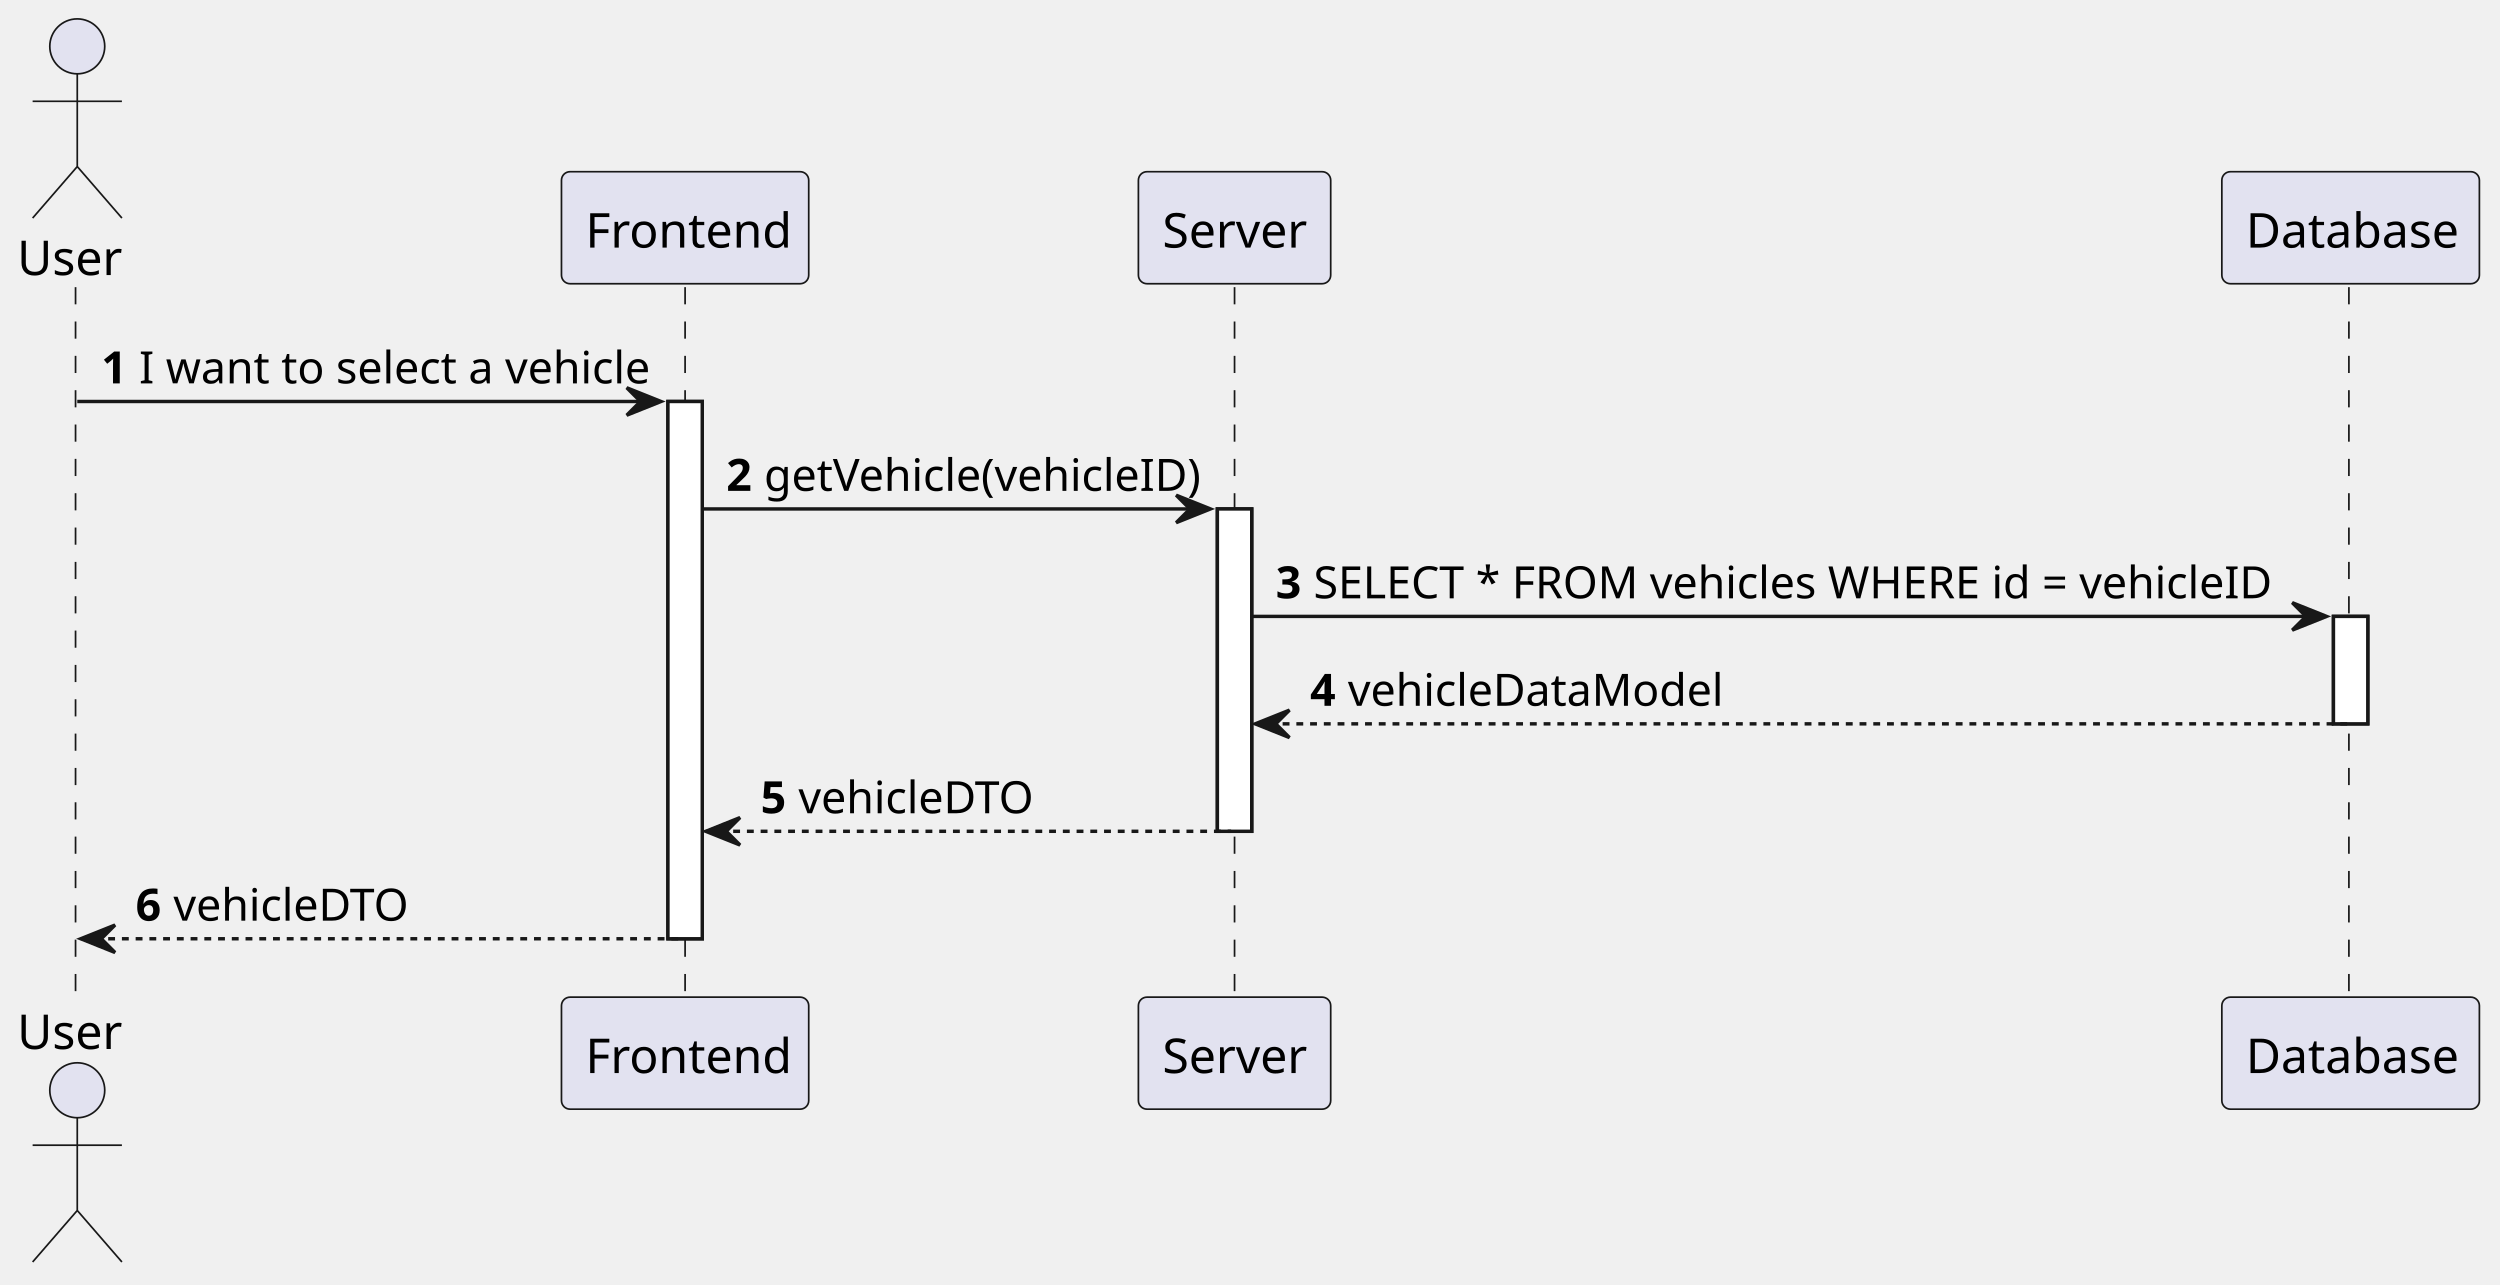
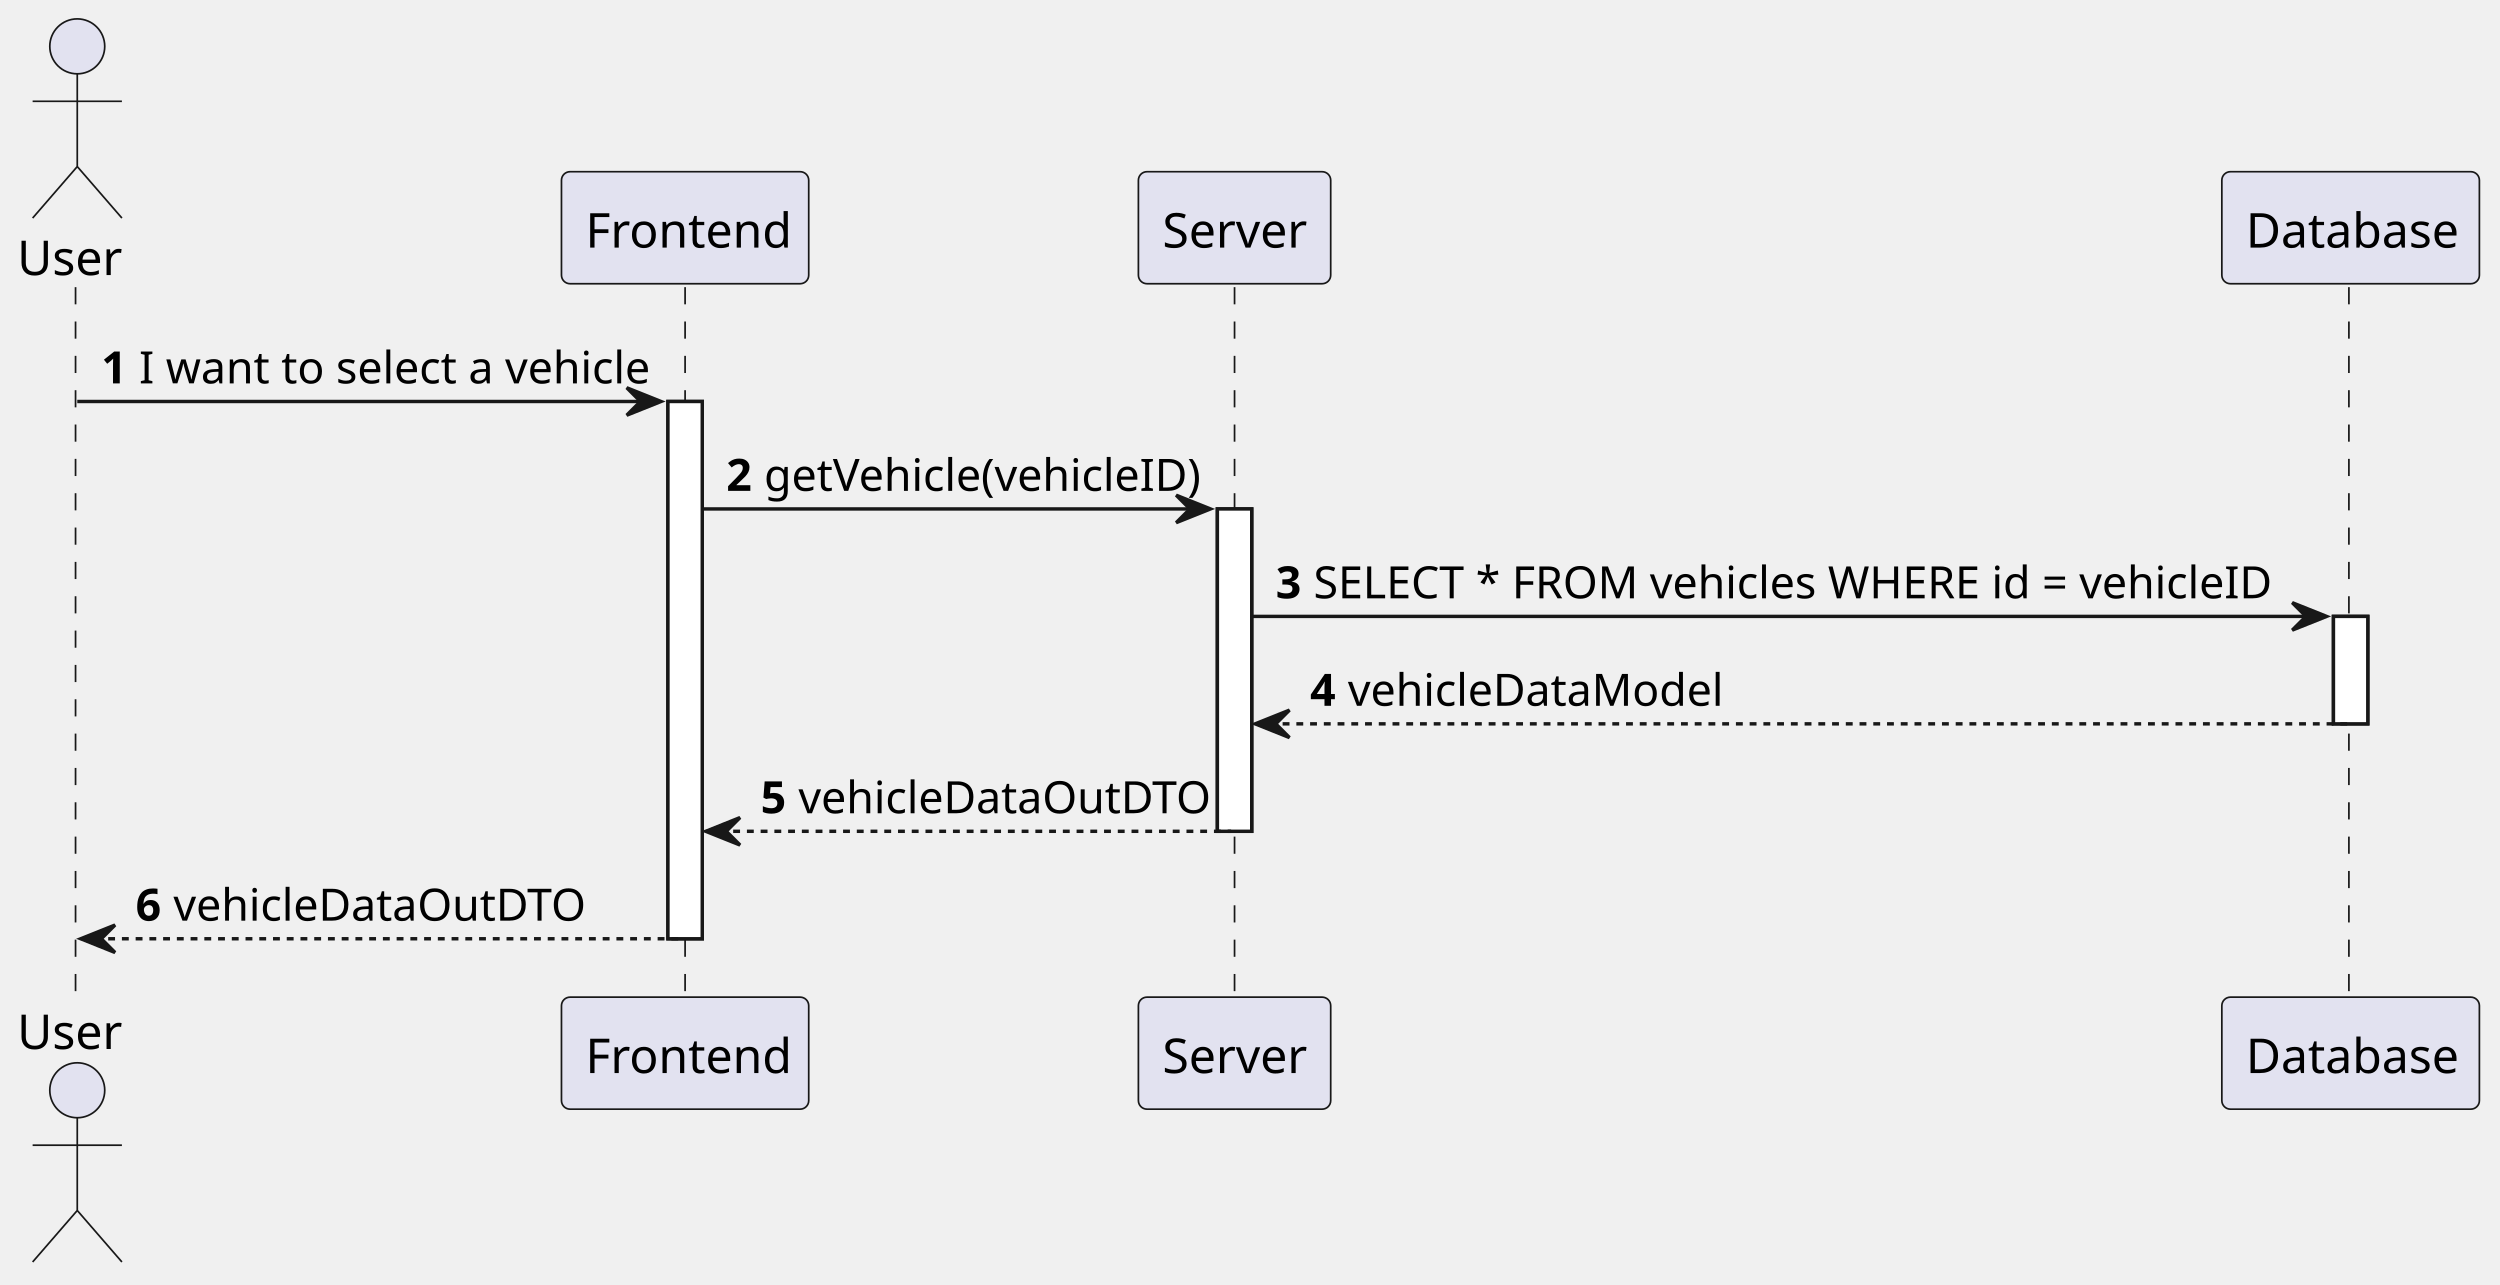
<svg xmlns="http://www.w3.org/2000/svg" contentStyleType="text/css" height="374px" preserveAspectRatio="none" style="width:728px;height:374px;background:#FFFFFF;" version="1.1" viewBox="0 0 728 374" width="728px" zoomAndPan="magnify">
  <defs />
  <g>
    <rect fill="#FFFFFF" height="156.455" style="stroke:#181818;stroke-width:1.0;" width="10" x="194.5" y="116.912" />
    <rect fill="#FFFFFF" height="93.873" style="stroke:#181818;stroke-width:1.0;" width="10" x="354.5" y="148.203" />
    <rect fill="#FFFFFF" height="31.291" style="stroke:#181818;stroke-width:1.0;" width="10" x="679.5" y="179.494" />
    <line style="stroke:#181818;stroke-width:0.5;stroke-dasharray:5.0,5.0;" x1="22" x2="22" y1="83.621" y2="291.367" />
    <line style="stroke:#181818;stroke-width:0.5;stroke-dasharray:5.0,5.0;" x1="199.5" x2="199.5" y1="83.621" y2="291.367" />
    <line style="stroke:#181818;stroke-width:0.5;stroke-dasharray:5.0,5.0;" x1="359.5" x2="359.5" y1="83.621" y2="291.367" />
    <line style="stroke:#181818;stroke-width:0.5;stroke-dasharray:5.0,5.0;" x1="684" x2="684" y1="83.621" y2="291.367" />
    <text fill="#000000" font-family="sans-serif" font-size="14" lengthAdjust="spacing" textLength="29" x="5" y="80.107">User</text>
    <ellipse cx="22.5" cy="13.5" fill="#E2E2F0" rx="8" ry="8" style="stroke:#181818;stroke-width:0.5;" />
    <path d="M22.5,21.5 L22.5,48.5 M9.5,29.5 L35.5,29.5 M22.5,48.5 L9.5,63.5 M22.5,48.5 L35.5,63.5 " fill="none" style="stroke:#181818;stroke-width:0.5;" />
    <text fill="#000000" font-family="sans-serif" font-size="14" lengthAdjust="spacing" textLength="29" x="5" y="305.475">User</text>
    <ellipse cx="22.5" cy="317.488" fill="#E2E2F0" rx="8" ry="8" style="stroke:#181818;stroke-width:0.5;" />
    <path d="M22.5,325.488 L22.5,352.488 M9.5,333.488 L35.5,333.488 M22.5,352.488 L9.5,367.488 M22.5,352.488 L35.5,367.488 " fill="none" style="stroke:#181818;stroke-width:0.5;" />
    <rect fill="#E2E2F0" height="32.621" rx="2.5" ry="2.5" style="stroke:#181818;stroke-width:0.5;" width="72" x="163.5" y="50" />
    <text fill="#000000" font-family="sans-serif" font-size="14" lengthAdjust="spacing" textLength="58" x="170.5" y="72.107">Frontend</text>
    <rect fill="#E2E2F0" height="32.621" rx="2.5" ry="2.5" style="stroke:#181818;stroke-width:0.5;" width="72" x="163.5" y="290.367" />
    <text fill="#000000" font-family="sans-serif" font-size="14" lengthAdjust="spacing" textLength="58" x="170.5" y="312.475">Frontend</text>
    <rect fill="#E2E2F0" height="32.621" rx="2.5" ry="2.5" style="stroke:#181818;stroke-width:0.5;" width="56" x="331.5" y="50" />
    <text fill="#000000" font-family="sans-serif" font-size="14" lengthAdjust="spacing" textLength="42" x="338.5" y="72.107">Server</text>
    <rect fill="#E2E2F0" height="32.621" rx="2.5" ry="2.5" style="stroke:#181818;stroke-width:0.5;" width="56" x="331.5" y="290.367" />
    <text fill="#000000" font-family="sans-serif" font-size="14" lengthAdjust="spacing" textLength="42" x="338.5" y="312.475">Server</text>
    <rect fill="#E2E2F0" height="32.621" rx="2.5" ry="2.5" style="stroke:#181818;stroke-width:0.5;" width="75" x="647" y="50" />
    <text fill="#000000" font-family="sans-serif" font-size="14" lengthAdjust="spacing" textLength="61" x="654" y="72.107">Database</text>
    <rect fill="#E2E2F0" height="32.621" rx="2.5" ry="2.5" style="stroke:#181818;stroke-width:0.5;" width="75" x="647" y="290.367" />
    <text fill="#000000" font-family="sans-serif" font-size="14" lengthAdjust="spacing" textLength="61" x="654" y="312.475">Database</text>
    <rect fill="#FFFFFF" height="156.455" style="stroke:#181818;stroke-width:1.0;" width="10" x="194.5" y="116.912" />
    <rect fill="#FFFFFF" height="93.873" style="stroke:#181818;stroke-width:1.0;" width="10" x="354.5" y="148.203" />
    <rect fill="#FFFFFF" height="31.291" style="stroke:#181818;stroke-width:1.0;" width="10" x="679.5" y="179.494" />
    <polygon fill="#181818" points="182.5,112.912,192.5,116.912,182.5,120.912,186.5,116.912" style="stroke:#181818;stroke-width:1.0;" />
    <line style="stroke:#181818;stroke-width:1.0;" x1="22.5" x2="188.5" y1="116.912" y2="116.912" />
    <text fill="#000000" font-family="sans-serif" font-size="13" font-weight="bold" lengthAdjust="spacing" textLength="7" x="29.5" y="111.649">1</text>
    <text fill="#000000" font-family="sans-serif" font-size="13" lengthAdjust="spacing" textLength="142" x="40.5" y="111.649">I want to select a vehicle</text>
    <polygon fill="#181818" points="342.5,144.203,352.5,148.203,342.5,152.203,346.5,148.203" style="stroke:#181818;stroke-width:1.0;" />
    <line style="stroke:#181818;stroke-width:1.0;" x1="204.5" x2="348.5" y1="148.203" y2="148.203" />
    <text fill="#000000" font-family="sans-serif" font-size="13" font-weight="bold" lengthAdjust="spacing" textLength="7" x="211.5" y="142.94">2</text>
    <text fill="#000000" font-family="sans-serif" font-size="13" lengthAdjust="spacing" textLength="120" x="222.5" y="142.94">getVehicle(vehicleID)</text>
    <polygon fill="#181818" points="667.5,175.494,677.5,179.494,667.5,183.494,671.5,179.494" style="stroke:#181818;stroke-width:1.0;" />
    <line style="stroke:#181818;stroke-width:1.0;" x1="364.5" x2="673.5" y1="179.494" y2="179.494" />
    <text fill="#000000" font-family="sans-serif" font-size="13" font-weight="bold" lengthAdjust="spacing" textLength="7" x="371.5" y="174.231">3</text>
    <text fill="#000000" font-family="sans-serif" font-size="13" lengthAdjust="spacing" textLength="285" x="382.5" y="174.231">SELECT * FROM vehicles WHERE id = vehicleID</text>
    <polygon fill="#181818" points="375.5,206.785,365.5,210.785,375.5,214.785,371.5,210.785" style="stroke:#181818;stroke-width:1.0;" />
    <line style="stroke:#181818;stroke-width:1.0;stroke-dasharray:2.0,2.0;" x1="369.5" x2="683.5" y1="210.785" y2="210.785" />
    <text fill="#000000" font-family="sans-serif" font-size="13" font-weight="bold" lengthAdjust="spacing" textLength="7" x="381.5" y="205.523">4</text>
    <text fill="#000000" font-family="sans-serif" font-size="13" lengthAdjust="spacing" textLength="101" x="392.5" y="205.523">vehicleDataModel</text>
    <polygon fill="#181818" points="215.5,238.076,205.5,242.076,215.5,246.076,211.5,242.076" style="stroke:#181818;stroke-width:1.0;" />
    <line style="stroke:#181818;stroke-width:1.0;stroke-dasharray:2.0,2.0;" x1="209.5" x2="358.5" y1="242.076" y2="242.076" />
    <text fill="#000000" font-family="sans-serif" font-size="13" font-weight="bold" lengthAdjust="spacing" textLength="7" x="221.5" y="236.814">5</text>
-     <text fill="#000000" font-family="sans-serif" font-size="13" lengthAdjust="spacing" textLength="65" x="232.5" y="236.814">vehicleDTO</text>
+     <text fill="#000000" font-family="sans-serif" font-size="13" lengthAdjust="spacing" textLength="113" x="232.5" y="236.814">vehicleDataOutDTO</text>
    <polygon fill="#181818" points="33.5,269.367,23.5,273.367,33.5,277.367,29.5,273.367" style="stroke:#181818;stroke-width:1.0;" />
    <line style="stroke:#181818;stroke-width:1.0;stroke-dasharray:2.0,2.0;" x1="27.5" x2="198.5" y1="273.367" y2="273.367" />
    <text fill="#000000" font-family="sans-serif" font-size="13" font-weight="bold" lengthAdjust="spacing" textLength="7" x="39.5" y="268.104">6</text>
-     <text fill="#000000" font-family="sans-serif" font-size="13" lengthAdjust="spacing" textLength="65" x="50.5" y="268.104">vehicleDTO</text>
+     <text fill="#000000" font-family="sans-serif" font-size="13" lengthAdjust="spacing" textLength="113" x="50.5" y="268.104">vehicleDataOutDTO</text>
  </g>
</svg>
